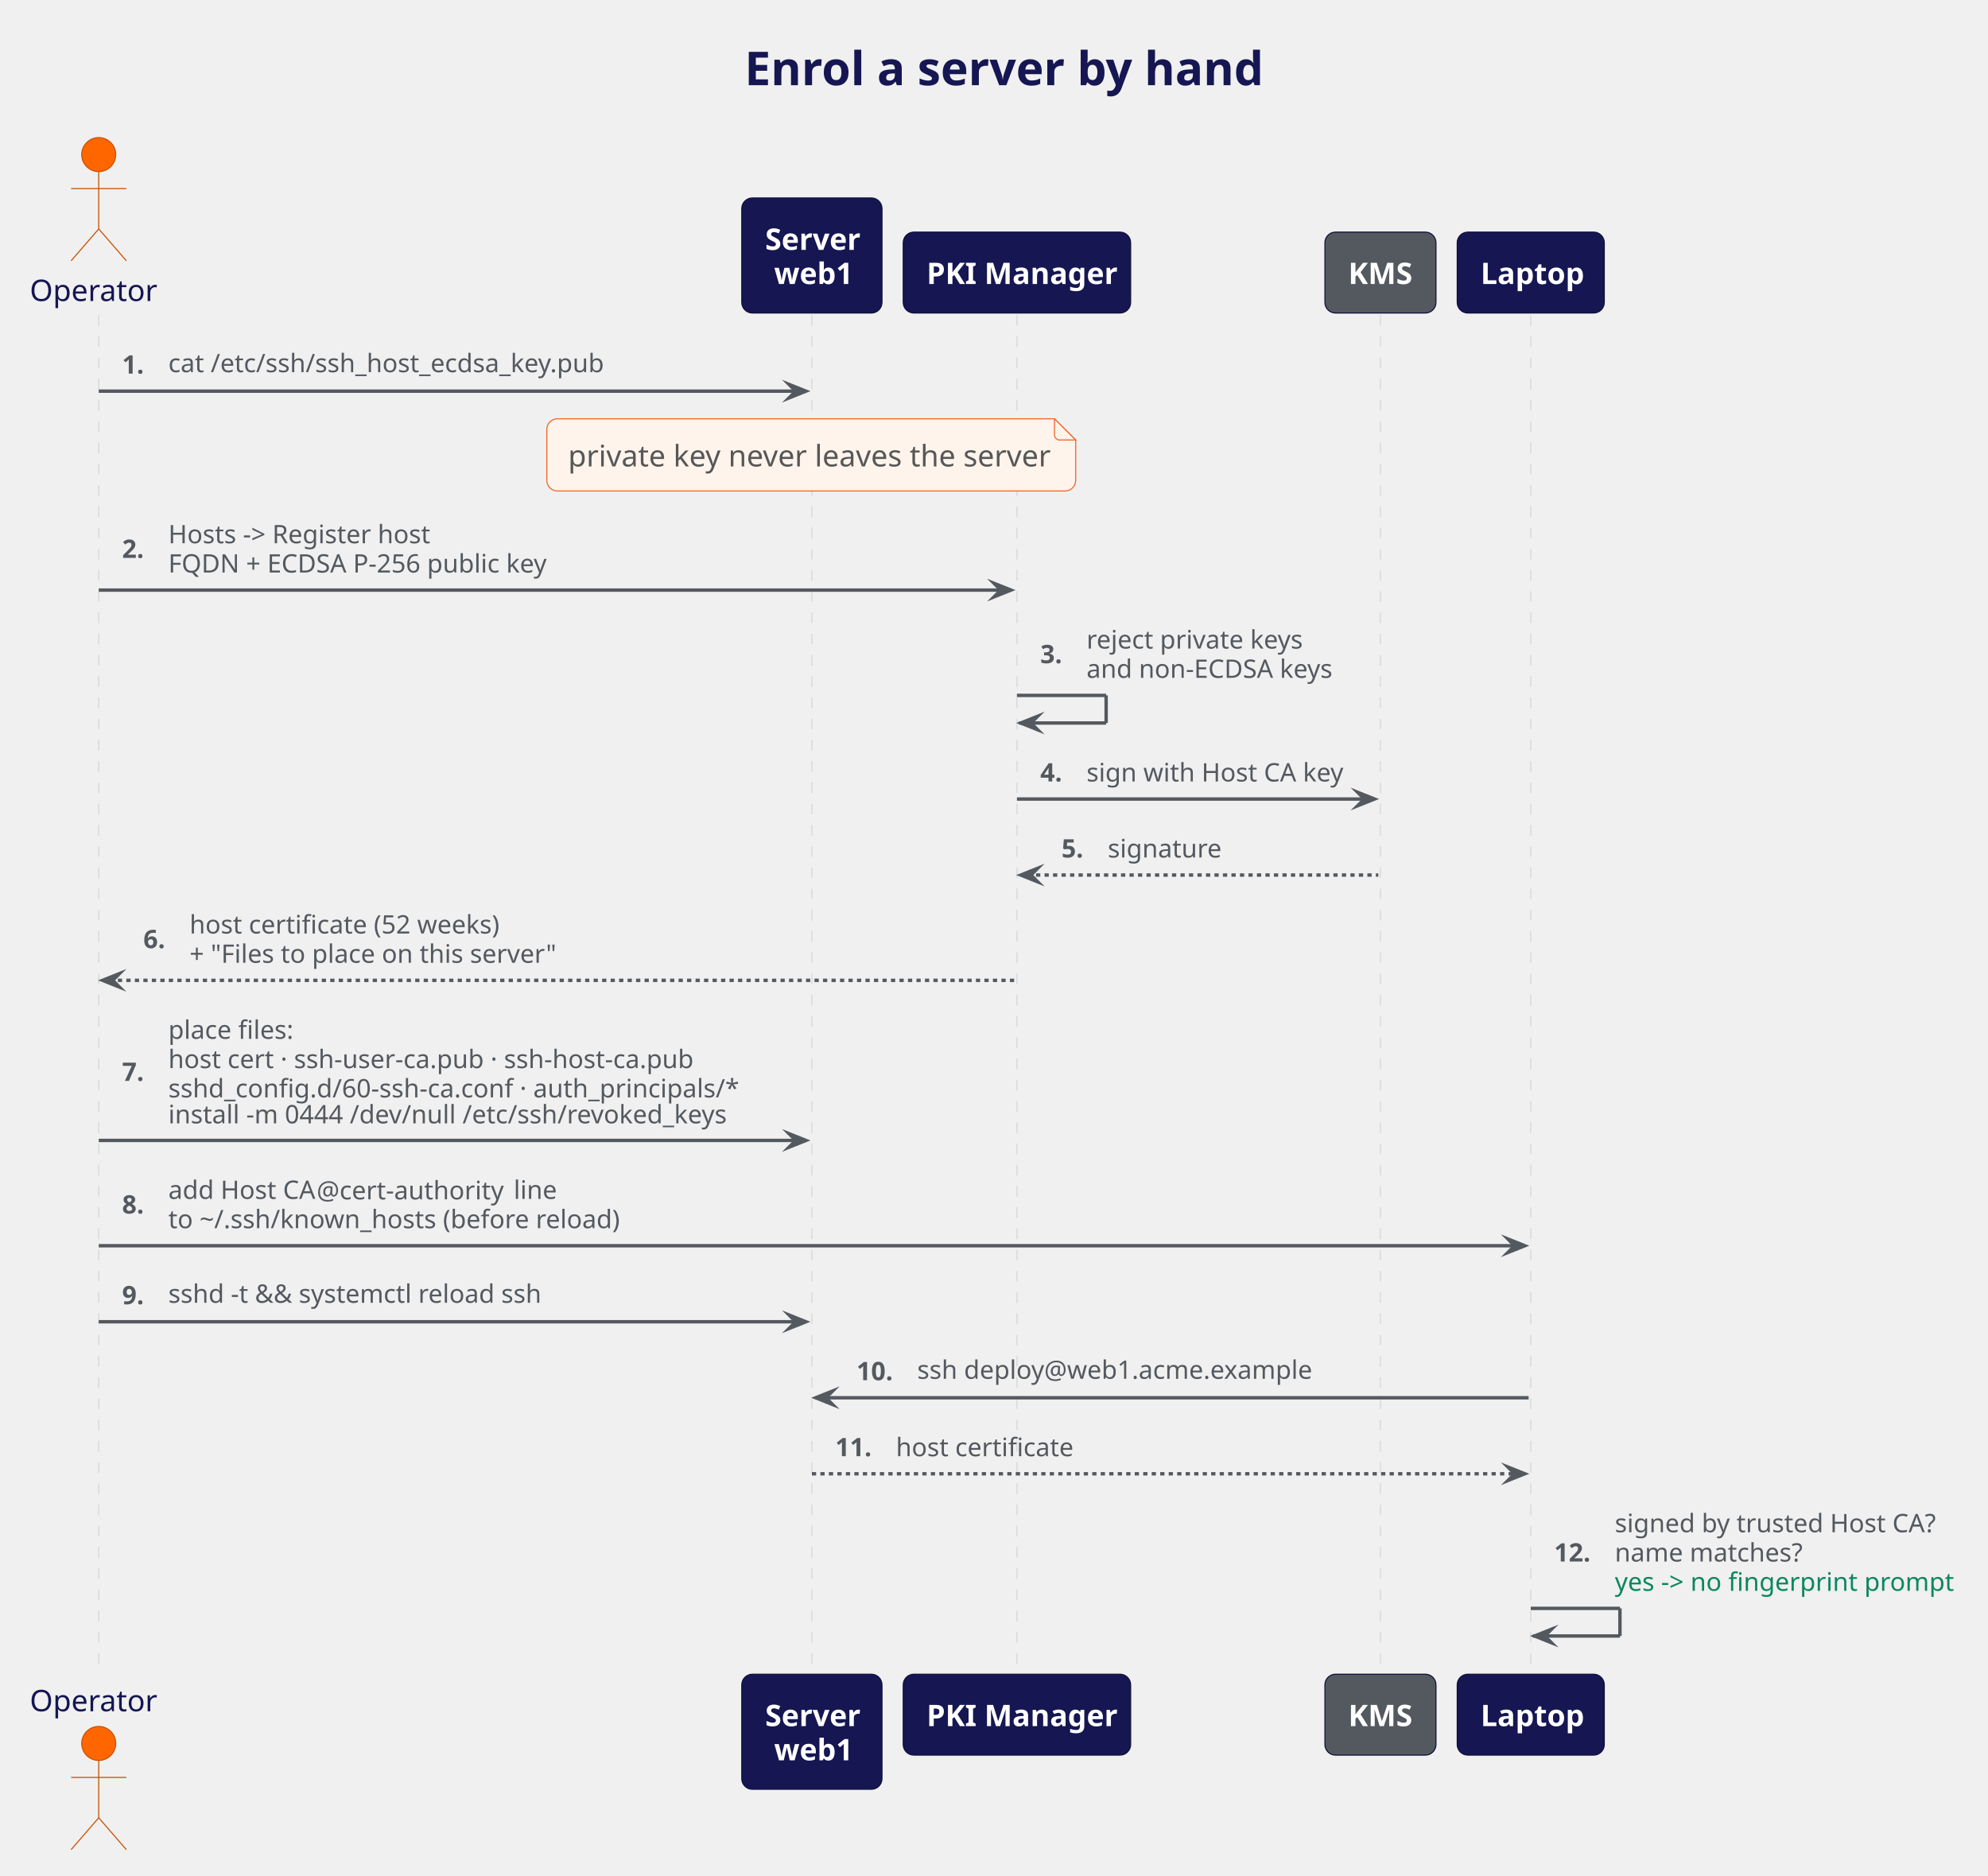
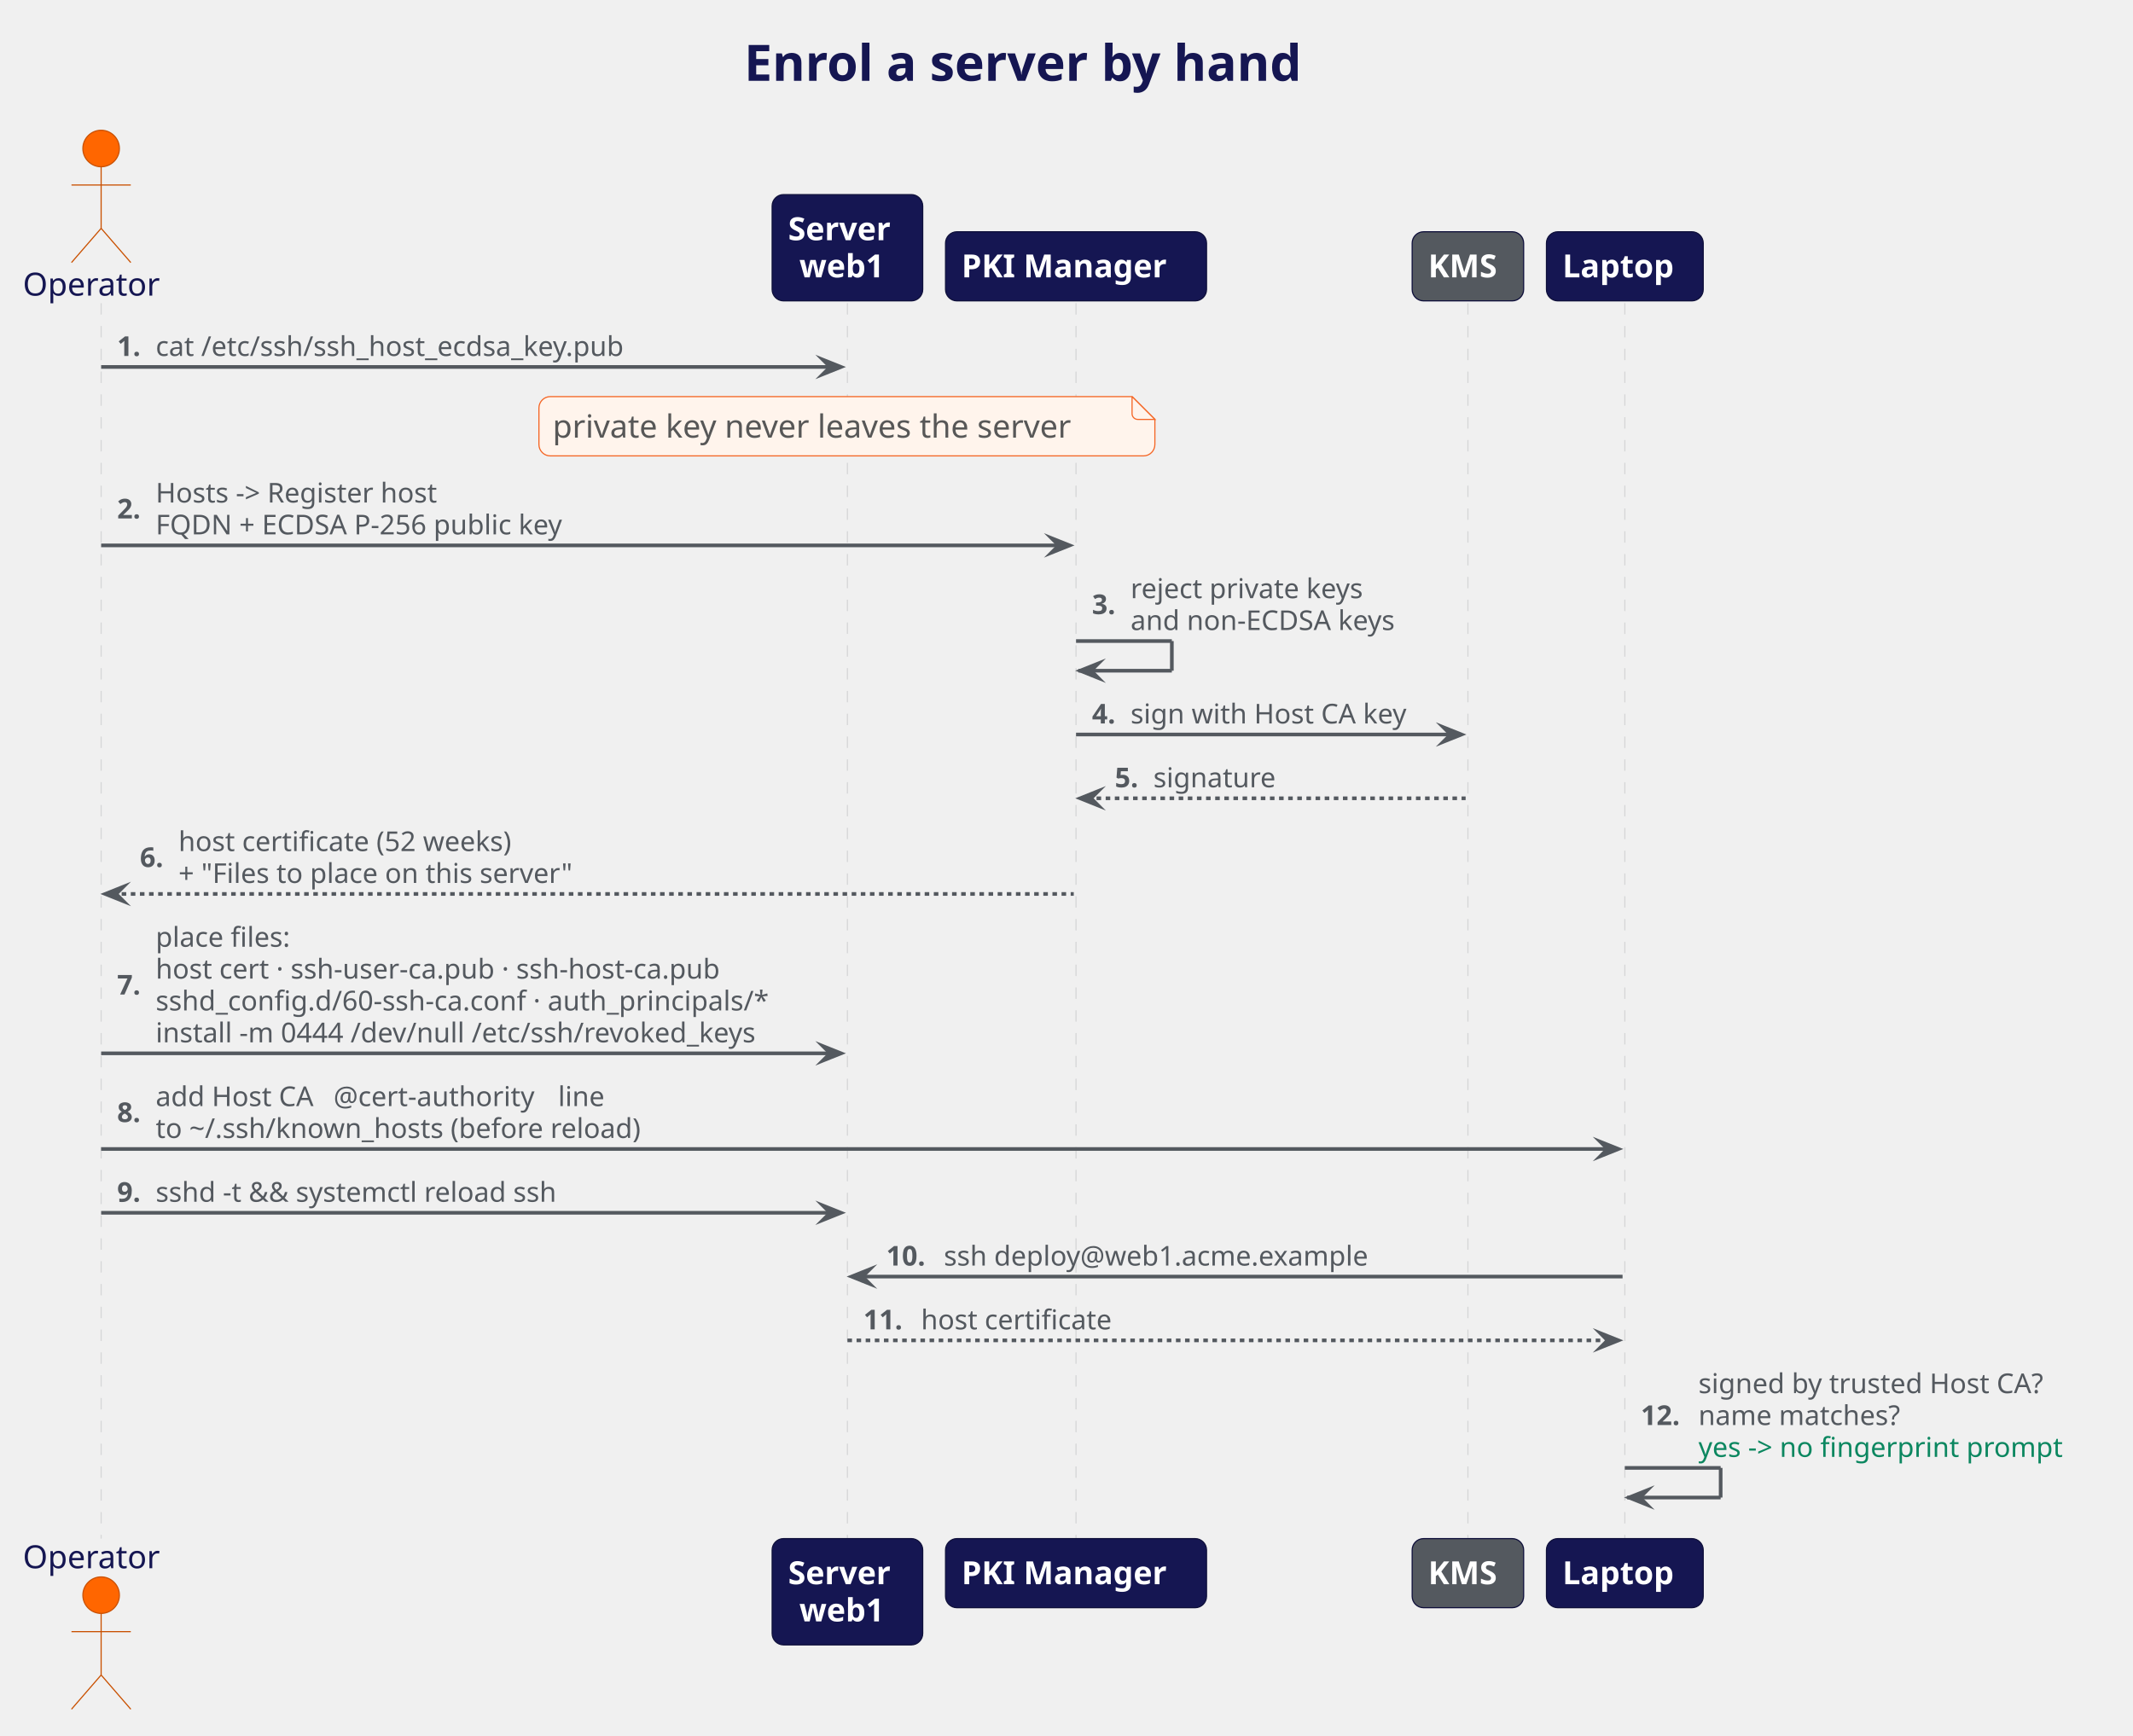
- <svg xmlns="http://www.w3.org/2000/svg" version="1.1" data-diagram-type="SEQUENCE" style="width:936px;height:883px;background:#FFFFFF;" width="936px" height="883px" viewBox="0 0 936 883" zoomAndPan="magnify" preserveAspectRatio="none" contentStyleType="text/css">
+ <svg xmlns="http://www.w3.org/2000/svg" version="1.1" data-diagram-type="SEQUENCE" style="width:935px;height:761px;background:#FFFFFF;" width="935px" height="761px" viewBox="0 0 935 761" zoomAndPan="magnify" preserveAspectRatio="none" contentStyleType="text/css">
  <defs />
  <g font-family="sans-serif" lengthAdjust="spacing">
-     <g class="title" data-source-line="2">
-       <text x="350.563" y="40.12" fill="#151652" font-size="22" textLength="232.893" font-weight="700" font-family="Ubuntu">Enrol a server by hand</text>
+     <g class="title" data-source-line="177">
+       <text x="326.184" y="35.421" fill="#151652" font-size="22" textLength="280.661" font-weight="700" font-family="Ubuntu">Enrol a server by hand</text>
    </g>
-     <g class="participant-lifeline" data-qualified-name="op" data-entity-uid="part1" id="part1-lifeline" data-source-line="4">
-       <g>
-         <rect x="42.984" y="148.364" width="8" height="639.848" fill="#000" fill-opacity="0" />
-         <line x1="46.484" y1="148.364" x2="46.484" y2="788.212" style="stroke:#D5D6D7;stroke-width:0.5;stroke-dasharray:5,5;" />
-       </g>
+     <g>
+       <rect x="40.833" y="132.906" width="8" height="541.641" fill="#000" fill-opacity="0" />
+       <line x1="44.333" y1="132.906" x2="44.333" y2="674.547" style="stroke:#D5D6D7;stroke-width:0.5;stroke-dasharray:5,5;" />
    </g>
-     <g class="participant-lifeline" data-qualified-name="srv" data-entity-uid="part2" id="part2-lifeline" data-source-line="5">
-       <g>
-         <rect x="378.754" y="148.364" width="8" height="639.848" fill="#000" fill-opacity="0" />
-         <line x1="382.254" y1="148.364" x2="382.254" y2="788.212" style="stroke:#D5D6D7;stroke-width:0.5;stroke-dasharray:5,5;" />
-       </g>
+     <g>
+       <rect x="367.971" y="132.906" width="8" height="541.641" fill="#000" fill-opacity="0" />
+       <line x1="371.471" y1="132.906" x2="371.471" y2="674.547" style="stroke:#D5D6D7;stroke-width:0.5;stroke-dasharray:5,5;" />
    </g>
-     <g class="participant-lifeline" data-qualified-name="pki" data-entity-uid="part3" id="part3-lifeline" data-source-line="6">
-       <g>
-         <rect x="475.294" y="148.364" width="8" height="639.848" fill="#000" fill-opacity="0" />
-         <line x1="478.794" y1="148.364" x2="478.794" y2="788.212" style="stroke:#D5D6D7;stroke-width:0.5;stroke-dasharray:5,5;" />
-       </g>
+     <g>
+       <rect x="468.178" y="132.906" width="8" height="541.641" fill="#000" fill-opacity="0" />
+       <line x1="471.678" y1="132.906" x2="471.678" y2="674.547" style="stroke:#D5D6D7;stroke-width:0.5;stroke-dasharray:5,5;" />
    </g>
-     <g class="participant-lifeline" data-qualified-name="kms" data-entity-uid="part4" id="part4-lifeline" data-source-line="7">
-       <g>
-         <rect x="646.447" y="148.364" width="8" height="639.848" fill="#000" fill-opacity="0" />
-         <line x1="649.947" y1="148.364" x2="649.947" y2="788.212" style="stroke:#D5D6D7;stroke-width:0.5;stroke-dasharray:5,5;" />
-       </g>
+     <g>
+       <rect x="639.956" y="132.906" width="8" height="541.641" fill="#000" fill-opacity="0" />
+       <line x1="643.456" y1="132.906" x2="643.456" y2="674.547" style="stroke:#D5D6D7;stroke-width:0.5;stroke-dasharray:5,5;" />
    </g>
-     <g class="participant-lifeline" data-qualified-name="lap" data-entity-uid="part5" id="part5-lifeline" data-source-line="8">
-       <g>
-         <rect x="717.213" y="148.364" width="8" height="639.848" fill="#000" fill-opacity="0" />
-         <line x1="720.713" y1="148.364" x2="720.713" y2="788.212" style="stroke:#D5D6D7;stroke-width:0.5;stroke-dasharray:5,5;" />
-       </g>
+     <g>
+       <rect x="708.748" y="132.906" width="8" height="541.641" fill="#000" fill-opacity="0" />
+       <line x1="712.248" y1="132.906" x2="712.248" y2="674.547" style="stroke:#D5D6D7;stroke-width:0.5;stroke-dasharray:5,5;" />
    </g>
-     <g class="participant participant-head" data-qualified-name="op" data-entity-uid="part1" id="part1-head" data-source-line="4">
-       <text x="14" y="141.718" fill="#151652" font-size="14" textLength="58.968" font-family="Ubuntu">Operator</text>
-       <ellipse cx="46.484" cy="72.778" rx="8" ry="8" fill="#F60" style="stroke:#C95000;stroke-width:0.5;" />
-       <path d="M46.484,80.778 L46.484,107.778 M33.484,88.778 L59.484,88.778 M46.484,107.778 L33.484,122.778 M46.484,107.778 L59.484,122.778" style="stroke:#C95000;stroke-width:0.5;" fill="none" />
-     </g>
-     <g class="participant participant-head" data-qualified-name="srv" data-entity-uid="part2" id="part2-head" data-source-line="5">
-       <rect x="349.246" y="93.192" width="66.016" height="54.172" fill="#151652" style="stroke:#0E0F3A;stroke-width:0.5;" rx="5" ry="5" />
-       <text x="360.246" y="117.632" fill="#FFF" font-size="14" textLength="44.016" font-weight="700" font-family="Ubuntu">Server</text>
-       <text x="364.474" y="133.718" fill="#FFF" font-size="14" textLength="35.56" font-weight="700" font-family="Ubuntu">web1</text>
-     </g>
-     <g class="participant participant-head" data-qualified-name="pki" data-entity-uid="part3" id="part3-head" data-source-line="6">
-       <rect x="425.262" y="109.278" width="107.064" height="38.086" fill="#151652" style="stroke:#0E0F3A;stroke-width:0.5;" rx="5" ry="5" />
-       <text x="436.262" y="133.718" fill="#FFF" font-size="14" textLength="85.064" font-weight="700" font-family="Ubuntu">PKI Manager</text>
-     </g>
-     <g class="participant participant-head" data-qualified-name="kms" data-entity-uid="part4" id="part4-head" data-source-line="7">
-       <rect x="623.806" y="109.278" width="52.282" height="38.086" fill="#54595F" style="stroke:#0E0F3A;stroke-width:0.5;" rx="5" ry="5" />
-       <text x="634.806" y="133.718" fill="#FFF" font-size="14" textLength="30.282" font-weight="700" font-family="Ubuntu">KMS</text>
-     </g>
-     <g class="participant participant-head" data-qualified-name="lap" data-entity-uid="part5" id="part5-head" data-source-line="8">
-       <rect x="686.088" y="109.278" width="69.25" height="38.086" fill="#151652" style="stroke:#0E0F3A;stroke-width:0.5;" rx="5" ry="5" />
-       <text x="697.088" y="133.718" fill="#FFF" font-size="14" textLength="47.25" font-weight="700" font-family="Ubuntu">Laptop</text>
-     </g>
-     <g class="participant participant-tail" data-qualified-name="op" data-entity-uid="part1" id="part1-tail" data-source-line="4">
-       <text x="14" y="805.652" fill="#151652" font-size="14" textLength="58.968" font-family="Ubuntu">Operator</text>
-       <ellipse cx="46.484" cy="820.798" rx="8" ry="8" fill="#F60" style="stroke:#C95000;stroke-width:0.5;" />
-       <path d="M46.484,828.798 L46.484,855.798 M33.484,836.798 L59.484,836.798 M46.484,855.798 L33.484,870.798 M46.484,855.798 L59.484,870.798" style="stroke:#C95000;stroke-width:0.5;" fill="none" />
-     </g>
-     <g class="participant participant-tail" data-qualified-name="srv" data-entity-uid="part2" id="part2-tail" data-source-line="5">
-       <rect x="349.246" y="788.212" width="66.016" height="54.172" fill="#151652" style="stroke:#0E0F3A;stroke-width:0.5;" rx="5" ry="5" />
-       <text x="360.246" y="812.652" fill="#FFF" font-size="14" textLength="44.016" font-weight="700" font-family="Ubuntu">Server</text>
-       <text x="364.474" y="828.738" fill="#FFF" font-size="14" textLength="35.56" font-weight="700" font-family="Ubuntu">web1</text>
-     </g>
-     <g class="participant participant-tail" data-qualified-name="pki" data-entity-uid="part3" id="part3-tail" data-source-line="6">
-       <rect x="425.262" y="788.212" width="107.064" height="38.086" fill="#151652" style="stroke:#0E0F3A;stroke-width:0.5;" rx="5" ry="5" />
-       <text x="436.262" y="812.652" fill="#FFF" font-size="14" textLength="85.064" font-weight="700" font-family="Ubuntu">PKI Manager</text>
-     </g>
-     <g class="participant participant-tail" data-qualified-name="kms" data-entity-uid="part4" id="part4-tail" data-source-line="7">
-       <rect x="623.806" y="788.212" width="52.282" height="38.086" fill="#54595F" style="stroke:#0E0F3A;stroke-width:0.5;" rx="5" ry="5" />
-       <text x="634.806" y="812.652" fill="#FFF" font-size="14" textLength="30.282" font-weight="700" font-family="Ubuntu">KMS</text>
-     </g>
-     <g class="participant participant-tail" data-qualified-name="lap" data-entity-uid="part5" id="part5-tail" data-source-line="8">
-       <rect x="686.088" y="788.212" width="69.25" height="38.086" fill="#151652" style="stroke:#0E0F3A;stroke-width:0.5;" rx="5" ry="5" />
-       <text x="697.088" y="812.652" fill="#FFF" font-size="14" textLength="47.25" font-weight="700" font-family="Ubuntu">Laptop</text>
-     </g>
-     <g class="message" data-entity-1="part1" data-entity-2="part2" id="msg1" data-source-line="10">
-       <polygon points="370.254,180.152,380.254,184.152,370.254,188.152,374.254,184.152" fill="#54595F" style="stroke:#54595F;stroke-width:1;stroke-linejoin:miter;stroke-miterlimit:10;" />
-       <line x1="46.484" y1="184.152" x2="376.254" y2="184.152" style="stroke:#54595F;stroke-width:1.6;" />
-       <text x="57.484" y="175.884" fill="#54595F" font-size="12" textLength="9.768" font-weight="700" font-family="Ubuntu">1.</text>
-       <text x="79.252" y="175.218" fill="#54595F" font-size="12" textLength="210.002" font-family="'Ubuntu Mono'">cat /etc/ssh/ssh_host_ecdsa_key.pub</text>
-     </g>
-     <path d="M257.456,202.152 L257.456,226.152 A5,5 0 0 0 262.456,231.152 L501.456,231.152 A5,5 0 0 0 506.456,226.152 L506.456,207.152 L496.456,197.152 L262.456,197.152 A5,5 0 0 0 257.456,202.152" style="stroke:#F46524;stroke-width:0.5;" fill="#FFF4EC" />
-     <path d="M496.456,197.152 L496.456,204.652 A2.5,2.5 0 0 0 498.956,207.152 L506.456,207.152 L496.456,197.152" style="stroke:#F46524;stroke-width:0.5;" fill="#FFF4EC" />
-     <text x="267.456" y="219.592" fill="#575757" font-size="14" textLength="220.597" font-family="Ubuntu">private key never leaves the server</text>
-     <g class="message" data-entity-1="part1" data-entity-2="part3" id="msg2" data-source-line="12">
-       <polygon points="466.794,273.814,476.794,277.814,466.794,281.814,470.794,277.814" fill="#54595F" style="stroke:#54595F;stroke-width:1;stroke-linejoin:miter;stroke-miterlimit:10;" />
-       <line x1="46.484" y1="277.814" x2="472.794" y2="277.814" style="stroke:#54595F;stroke-width:1.6;" />
-       <text x="57.484" y="262.652" fill="#54595F" font-size="12" textLength="9.768" font-weight="700" font-family="Ubuntu">2.</text>
-       <text x="79.252" y="255.758" fill="#54595F" font-size="12" textLength="119.593" font-family="Ubuntu">Hosts -&gt; Register host</text>
-       <text x="79.252" y="269.546" fill="#54595F" font-size="12" textLength="173.929" font-family="Ubuntu">FQDN + ECDSA P-256 public key</text>
-     </g>
-     <g class="message" data-entity-1="part3" data-entity-2="part3" id="msg3" data-source-line="13">
-       <line x1="478.794" y1="327.39" x2="520.794" y2="327.39" style="stroke:#54595F;stroke-width:1.6;" />
-       <line x1="520.794" y1="327.39" x2="520.794" y2="340.39" style="stroke:#54595F;stroke-width:1.6;" />
-       <line x1="479.794" y1="340.39" x2="520.794" y2="340.39" style="stroke:#54595F;stroke-width:1.6;" />
-       <polygon points="489.794,336.39,479.794,340.39,489.794,344.39,485.794,340.39" fill="#54595F" style="stroke:#54595F;stroke-width:1;stroke-linejoin:miter;stroke-miterlimit:10;" />
-       <text x="489.794" y="312.228" fill="#54595F" font-size="12" textLength="9.768" font-weight="700" font-family="Ubuntu">3.</text>
-       <text x="511.562" y="305.334" fill="#54595F" font-size="12" textLength="99.877" font-family="Ubuntu">reject private keys</text>
-       <text x="511.562" y="319.122" fill="#54595F" font-size="12" textLength="111.685" font-family="Ubuntu">and non-ECDSA keys</text>
-     </g>
-     <g class="message" data-entity-1="part3" data-entity-2="part4" id="msg4" data-source-line="14">
-       <polygon points="637.947,372.179,647.947,376.179,637.947,380.179,641.947,376.179" fill="#54595F" style="stroke:#54595F;stroke-width:1;stroke-linejoin:miter;stroke-miterlimit:10;" />
-       <line x1="478.794" y1="376.179" x2="643.947" y2="376.179" style="stroke:#54595F;stroke-width:1.6;" />
-       <text x="489.794" y="367.911" fill="#54595F" font-size="12" textLength="9.768" font-weight="700" font-family="Ubuntu">4.</text>
-       <text x="511.562" y="367.911" fill="#54595F" font-size="12" textLength="117.385" font-family="Ubuntu">sign with Host CA key</text>
-     </g>
-     <g class="message" data-entity-1="part4" data-entity-2="part3" id="msg5" data-source-line="15">
-       <polygon points="489.794,407.967,479.794,411.967,489.794,415.967,485.794,411.967" fill="#54595F" style="stroke:#54595F;stroke-width:1;stroke-linejoin:miter;stroke-miterlimit:10;" />
-       <line x1="483.794" y1="411.967" x2="648.947" y2="411.967" style="stroke:#54595F;stroke-width:1.6;stroke-dasharray:2,2;" />
-       <text x="499.794" y="403.699" fill="#54595F" font-size="12" textLength="9.768" font-weight="700" font-family="Ubuntu">5.</text>
-       <text x="521.562" y="403.699" fill="#54595F" font-size="12" textLength="51.528" font-family="Ubuntu">signature</text>
-     </g>
-     <g class="message" data-entity-1="part3" data-entity-2="part1" id="msg6" data-source-line="16">
-       <polygon points="57.484,457.543,47.484,461.543,57.484,465.543,53.484,461.543" fill="#54595F" style="stroke:#54595F;stroke-width:1;stroke-linejoin:miter;stroke-miterlimit:10;" />
-       <line x1="51.484" y1="461.543" x2="477.794" y2="461.543" style="stroke:#54595F;stroke-width:1.6;stroke-dasharray:2,2;" />
-       <text x="67.484" y="446.381" fill="#54595F" font-size="12" textLength="9.768" font-weight="700" font-family="Ubuntu">6.</text>
-       <text x="89.252" y="439.487" fill="#54595F" font-size="12" textLength="143.917" font-family="Ubuntu">host certificate (52 weeks)</text>
-       <text x="89.252" y="453.275" fill="#54595F" font-size="12" textLength="167.137" font-family="Ubuntu">+ "Files to place on this server"</text>
-     </g>
-     <g class="message" data-entity-1="part1" data-entity-2="part2" id="msg7" data-source-line="17">
-       <polygon points="370.254,532.907,380.254,536.907,370.254,540.907,374.254,536.907" fill="#54595F" style="stroke:#54595F;stroke-width:1;stroke-linejoin:miter;stroke-miterlimit:10;" />
-       <line x1="46.484" y1="536.907" x2="376.254" y2="536.907" style="stroke:#54595F;stroke-width:1.6;" />
-       <text x="57.484" y="508.851" fill="#54595F" font-size="12" textLength="9.768" font-weight="700" font-family="Ubuntu">7.</text>
-       <text x="79.252" y="489.063" fill="#54595F" font-size="12" textLength="57.624" font-family="Ubuntu">place files:</text>
-       <text x="79.252" y="502.851" fill="#54595F" font-size="12" textLength="234.41" font-family="Ubuntu">host cert · ssh-user-ca.pub · ssh-host-ca.pub</text>
-       <text x="79.252" y="516.639" fill="#54595F" font-size="12" textLength="258.35" font-family="Ubuntu">sshd_config.d/60-ssh-ca.conf · auth_principals/*</text>
-       <text x="79.252" y="528.867" fill="#54595F" font-size="12" textLength="282.002" font-family="'Ubuntu Mono'">install -m 0444 /dev/null /etc/ssh/revoked_keys</text>
-     </g>
-     <g class="message" data-entity-1="part1" data-entity-2="part5" id="msg8" data-source-line="18">
-       <polygon points="708.713,582.483,718.713,586.483,708.713,590.483,712.713,586.483" fill="#54595F" style="stroke:#54595F;stroke-width:1;stroke-linejoin:miter;stroke-miterlimit:10;" />
-       <line x1="46.484" y1="586.483" x2="714.713" y2="586.483" style="stroke:#54595F;stroke-width:1.6;" />
-       <text x="57.484" y="571.321" fill="#54595F" font-size="12" textLength="9.768" font-weight="700" font-family="Ubuntu">8.</text>
-       <text x="79.252" y="564.427" fill="#54595F" font-size="12" textLength="67.056" font-family="Ubuntu">add Host CA</text>
-       <text x="149.08" y="564.655" fill="#54595F" font-size="12" textLength="90.001" font-family="'Ubuntu Mono'">@cert-authority</text>
-       <text x="241.853" y="564.427" fill="#54595F" font-size="12" textLength="19.908" font-family="Ubuntu">line</text>
-       <text x="79.252" y="578.215" fill="#54595F" font-size="12" textLength="208.153" font-family="Ubuntu">to ~/.ssh/known_hosts (before reload)</text>
-     </g>
-     <g class="message" data-entity-1="part1" data-entity-2="part2" id="msg9" data-source-line="19">
-       <polygon points="370.254,618.271,380.254,622.271,370.254,626.271,374.254,622.271" fill="#54595F" style="stroke:#54595F;stroke-width:1;stroke-linejoin:miter;stroke-miterlimit:10;" />
-       <line x1="46.484" y1="622.271" x2="376.254" y2="622.271" style="stroke:#54595F;stroke-width:1.6;" />
-       <text x="57.484" y="614.003" fill="#54595F" font-size="12" textLength="9.768" font-weight="700" font-family="Ubuntu">9.</text>
-       <text x="79.252" y="613.337" fill="#54595F" font-size="12" textLength="186.001" font-family="'Ubuntu Mono'">sshd -t &amp;&amp; systemctl reload ssh</text>
-     </g>
-     <g class="message" data-entity-1="part5" data-entity-2="part2" id="msg10" data-source-line="20">
-       <polygon points="393.254,654.06,383.254,658.06,393.254,662.06,389.254,658.06" fill="#54595F" style="stroke:#54595F;stroke-width:1;stroke-linejoin:miter;stroke-miterlimit:10;" />
-       <line x1="387.254" y1="658.06" x2="719.713" y2="658.06" style="stroke:#54595F;stroke-width:1.6;" />
-       <text x="403.254" y="649.792" fill="#54595F" font-size="12" textLength="16.584" font-weight="700" font-family="Ubuntu">10.</text>
-       <text x="431.838" y="649.126" fill="#54595F" font-size="12" textLength="168.001" font-family="'Ubuntu Mono'">ssh deploy@web1.acme.example</text>
-     </g>
-     <g class="message" data-entity-1="part2" data-entity-2="part5" id="msg11" data-source-line="21">
-       <polygon points="708.713,689.848,718.713,693.848,708.713,697.848,712.713,693.848" fill="#54595F" style="stroke:#54595F;stroke-width:1;stroke-linejoin:miter;stroke-miterlimit:10;" />
-       <line x1="382.254" y1="693.848" x2="714.713" y2="693.848" style="stroke:#54595F;stroke-width:1.6;stroke-dasharray:2,2;" />
-       <text x="393.254" y="685.58" fill="#54595F" font-size="12" textLength="16.584" font-weight="700" font-family="Ubuntu">11.</text>
-       <text x="421.838" y="685.58" fill="#54595F" font-size="12" textLength="82.705" font-family="Ubuntu">host certificate</text>
-     </g>
-     <g class="message" data-entity-1="part5" data-entity-2="part5" id="msg12" data-source-line="22">
-       <line x1="720.713" y1="757.212" x2="762.713" y2="757.212" style="stroke:#54595F;stroke-width:1.6;" />
-       <line x1="762.713" y1="757.212" x2="762.713" y2="770.212" style="stroke:#54595F;stroke-width:1.6;" />
-       <line x1="721.713" y1="770.212" x2="762.713" y2="770.212" style="stroke:#54595F;stroke-width:1.6;" />
-       <polygon points="731.713,766.212,721.713,770.212,731.713,774.212,727.713,770.212" fill="#54595F" style="stroke:#54595F;stroke-width:1;stroke-linejoin:miter;stroke-miterlimit:10;" />
-       <text x="731.713" y="735.156" fill="#54595F" font-size="12" textLength="16.584" font-weight="700" font-family="Ubuntu">12.</text>
-       <text x="760.297" y="721.368" fill="#54595F" font-size="12" textLength="146.365" font-family="Ubuntu">signed by trusted Host CA?</text>
-       <text x="760.297" y="735.156" fill="#54595F" font-size="12" textLength="83.725" font-family="Ubuntu">name matches?</text>
-       <text x="760.297" y="748.944" fill="#0C8760" font-size="12" textLength="153.721" font-family="Ubuntu">yes -&gt; no fingerprint prompt</text>
-     </g>
+     <text x="10" y="129.604" fill="#151652" font-size="14" textLength="62.665" font-family="Ubuntu">Operator</text>
+     <ellipse cx="44.333" cy="65.109" rx="8" ry="8" fill="#F60" style="stroke:#C95000;stroke-width:0.5;" />
+     <path d="M44.333,73.109 L44.333,100.109 M31.333,81.109 L57.333,81.109 M44.333,100.109 L31.333,115.109 M44.333,100.109 L57.333,115.109" style="stroke:#C95000;stroke-width:0.5;" fill="none" />
+     <rect x="338.467" y="85.313" width="66.008" height="46.594" fill="#151652" style="stroke:#0E0F3A;stroke-width:0.5;" rx="5" ry="5" />
+     <text x="345.467" y="105.308" fill="#FFF" font-size="14" textLength="52.008" font-weight="700" font-family="Ubuntu">Server</text>
+     <text x="350.375" y="121.604" fill="#FFF" font-size="14" textLength="42.191" font-weight="700" font-family="Ubuntu">web1</text>
+     <rect x="414.475" y="101.609" width="114.406" height="30.297" fill="#151652" style="stroke:#0E0F3A;stroke-width:0.5;" rx="5" ry="5" />
+     <text x="421.475" y="121.604" fill="#FFF" font-size="14" textLength="100.406" font-weight="700" font-family="Ubuntu">PKI Manager</text>
+     <rect x="619.024" y="101.609" width="48.863" height="30.297" fill="#54595F" style="stroke:#0E0F3A;stroke-width:0.5;" rx="5" ry="5" />
+     <text x="626.024" y="121.604" fill="#FFF" font-size="14" textLength="34.863" font-weight="700" font-family="Ubuntu">KMS</text>
+     <rect x="677.887" y="101.609" width="68.722" height="30.297" fill="#151652" style="stroke:#0E0F3A;stroke-width:0.5;" rx="5" ry="5" />
+     <text x="684.887" y="121.604" fill="#FFF" font-size="14" textLength="54.722" font-weight="700" font-family="Ubuntu">Laptop</text>
+     <text x="10" y="687.542" fill="#151652" font-size="14" textLength="62.665" font-family="Ubuntu">Operator</text>
+     <ellipse cx="44.333" cy="699.344" rx="8" ry="8" fill="#F60" style="stroke:#C95000;stroke-width:0.5;" />
+     <path d="M44.333,707.344 L44.333,734.344 M31.333,715.344 L57.333,715.344 M44.333,734.344 L31.333,749.344 M44.333,734.344 L57.333,749.344" style="stroke:#C95000;stroke-width:0.5;" fill="none" />
+     <rect x="338.467" y="674.547" width="66.008" height="46.594" fill="#151652" style="stroke:#0E0F3A;stroke-width:0.5;" rx="5" ry="5" />
+     <text x="345.467" y="694.542" fill="#FFF" font-size="14" textLength="52.008" font-weight="700" font-family="Ubuntu">Server</text>
+     <text x="350.375" y="710.839" fill="#FFF" font-size="14" textLength="42.191" font-weight="700" font-family="Ubuntu">web1</text>
+     <rect x="414.475" y="674.547" width="114.406" height="30.297" fill="#151652" style="stroke:#0E0F3A;stroke-width:0.5;" rx="5" ry="5" />
+     <text x="421.475" y="694.542" fill="#FFF" font-size="14" textLength="100.406" font-weight="700" font-family="Ubuntu">PKI Manager</text>
+     <rect x="619.024" y="674.547" width="48.863" height="30.297" fill="#54595F" style="stroke:#0E0F3A;stroke-width:0.5;" rx="5" ry="5" />
+     <text x="626.024" y="694.542" fill="#FFF" font-size="14" textLength="34.863" font-weight="700" font-family="Ubuntu">KMS</text>
+     <rect x="677.887" y="674.547" width="68.722" height="30.297" fill="#151652" style="stroke:#0E0F3A;stroke-width:0.5;" rx="5" ry="5" />
+     <text x="684.887" y="694.542" fill="#FFF" font-size="14" textLength="54.722" font-weight="700" font-family="Ubuntu">Laptop</text>
+     <polygon points="359.471,156.875,369.471,160.875,359.471,164.875,363.471,160.875" fill="#54595F" style="stroke:#54595F;stroke-width:1;stroke-linejoin:miter;stroke-miterlimit:10;" />
+     <line x1="44.333" y1="160.875" x2="365.471" y2="160.875" style="stroke:#54595F;stroke-width:1.6;" />
+     <text x="51.333" y="156.045" fill="#54595F" font-size="12" textLength="12.908" font-weight="700" font-family="Ubuntu">1.</text>
+     <text x="68.241" y="156.045" fill="#54595F" font-size="12" textLength="220.699" font-family="'Ubuntu Mono'">cat /etc/ssh/ssh_host_ecdsa_key.pub</text>
+     <path d="M236.239,178.875 L236.239,194.875 A5,5 0 0 0 241.239,199.875 L501.239,199.875 A5,5 0 0 0 506.239,194.875 L506.239,183.875 L496.239,173.875 L241.239,173.875 A5,5 0 0 0 236.239,178.875" style="stroke:#F46524;stroke-width:0.5;" fill="#FFF4EC" />
+     <path d="M496.239,173.875 L496.239,181.375 A2.5,2.5 0 0 0 498.739,183.875 L506.239,183.875 L496.239,173.875" style="stroke:#F46524;stroke-width:0.5;" fill="#FFF4EC" />
+     <text x="242.239" y="191.87" fill="#575757" font-size="14" textLength="249.464" font-family="Ubuntu">private key never leaves the server</text>
+     <polygon points="459.678,235.109,469.678,239.109,459.678,243.109,463.678,239.109" fill="#54595F" style="stroke:#54595F;stroke-width:1;stroke-linejoin:miter;stroke-miterlimit:10;" />
+     <line x1="44.333" y1="239.109" x2="465.678" y2="239.109" style="stroke:#54595F;stroke-width:1.6;" />
+     <text x="51.333" y="227.295" fill="#54595F" font-size="12" textLength="12.908" font-weight="700" font-family="Ubuntu">2.</text>
+     <text x="68.241" y="220.311" fill="#54595F" font-size="12" textLength="135.252" font-family="Ubuntu">Hosts -&gt; Register host</text>
+     <text x="68.241" y="234.279" fill="#54595F" font-size="12" textLength="196.729" font-family="Ubuntu">FQDN + ECDSA P-256 public key</text>
+     <line x1="471.678" y1="281.047" x2="513.678" y2="281.047" style="stroke:#54595F;stroke-width:1.6;" />
+     <line x1="513.678" y1="281.047" x2="513.678" y2="294.047" style="stroke:#54595F;stroke-width:1.6;" />
+     <line x1="472.678" y1="294.047" x2="513.678" y2="294.047" style="stroke:#54595F;stroke-width:1.6;" />
+     <polygon points="482.678,290.047,472.678,294.047,482.678,298.047,478.678,294.047" fill="#54595F" style="stroke:#54595F;stroke-width:1;stroke-linejoin:miter;stroke-miterlimit:10;" />
+     <text x="478.678" y="269.232" fill="#54595F" font-size="12" textLength="12.908" font-weight="700" font-family="Ubuntu">3.</text>
+     <text x="495.586" y="262.248" fill="#54595F" font-size="12" textLength="112.078" font-family="Ubuntu">reject private keys</text>
+     <text x="495.586" y="276.217" fill="#54595F" font-size="12" textLength="125.801" font-family="Ubuntu">and non-ECDSA keys</text>
+     <polygon points="631.456,318.016,641.456,322.016,631.456,326.016,635.456,322.016" fill="#54595F" style="stroke:#54595F;stroke-width:1;stroke-linejoin:miter;stroke-miterlimit:10;" />
+     <line x1="471.678" y1="322.016" x2="637.456" y2="322.016" style="stroke:#54595F;stroke-width:1.6;" />
+     <text x="478.678" y="317.186" fill="#54595F" font-size="12" textLength="12.908" font-weight="700" font-family="Ubuntu">4.</text>
+     <text x="495.586" y="317.186" fill="#54595F" font-size="12" textLength="130.869" font-family="Ubuntu">sign with Host CA key</text>
+     <polygon points="482.678,345.984,472.678,349.984,482.678,353.984,478.678,349.984" fill="#54595F" style="stroke:#54595F;stroke-width:1;stroke-linejoin:miter;stroke-miterlimit:10;" />
+     <line x1="476.678" y1="349.984" x2="642.456" y2="349.984" style="stroke:#54595F;stroke-width:1.6;stroke-dasharray:2,2;" />
+     <text x="488.678" y="345.154" fill="#54595F" font-size="12" textLength="12.908" font-weight="700" font-family="Ubuntu">5.</text>
+     <text x="505.586" y="345.154" fill="#54595F" font-size="12" textLength="56.789" font-family="Ubuntu">signature</text>
+     <polygon points="55.333,387.922,45.333,391.922,55.333,395.922,51.333,391.922" fill="#54595F" style="stroke:#54595F;stroke-width:1;stroke-linejoin:miter;stroke-miterlimit:10;" />
+     <line x1="49.333" y1="391.922" x2="470.678" y2="391.922" style="stroke:#54595F;stroke-width:1.6;stroke-dasharray:2,2;" />
+     <text x="61.333" y="380.107" fill="#54595F" font-size="12" textLength="12.908" font-weight="700" font-family="Ubuntu">6.</text>
+     <text x="78.241" y="373.123" fill="#54595F" font-size="12" textLength="160.313" font-family="Ubuntu">host certificate (52 weeks)</text>
+     <text x="78.241" y="387.092" fill="#54595F" font-size="12" textLength="190.348" font-family="Ubuntu">+ "Files to place on this server"</text>
+     <polygon points="359.471,457.797,369.471,461.797,359.471,465.797,363.471,461.797" fill="#54595F" style="stroke:#54595F;stroke-width:1;stroke-linejoin:miter;stroke-miterlimit:10;" />
+     <line x1="44.333" y1="461.797" x2="365.471" y2="461.797" style="stroke:#54595F;stroke-width:1.6;" />
+     <text x="51.333" y="436.014" fill="#54595F" font-size="12" textLength="12.908" font-weight="700" font-family="Ubuntu">7.</text>
+     <text x="68.241" y="415.061" fill="#54595F" font-size="12" textLength="64.67" font-family="Ubuntu">place files:</text>
+     <text x="68.241" y="429.029" fill="#54595F" font-size="12" textLength="267.053" font-family="Ubuntu">host cert · ssh-user-ca.pub · ssh-host-ca.pub</text>
+     <text x="68.241" y="442.998" fill="#54595F" font-size="12" textLength="286.23" font-family="Ubuntu">sshd_config.d/60-ssh-ca.conf · auth_principals/*</text>
+     <text x="68.241" y="456.967" fill="#54595F" font-size="12" textLength="283.119" font-family="'Ubuntu Mono'">install -m 0444 /dev/null /etc/ssh/revoked_keys</text>
+     <polygon points="700.248,499.734,710.248,503.734,700.248,507.734,704.248,503.734" fill="#54595F" style="stroke:#54595F;stroke-width:1;stroke-linejoin:miter;stroke-miterlimit:10;" />
+     <line x1="44.333" y1="503.734" x2="706.248" y2="503.734" style="stroke:#54595F;stroke-width:1.6;" />
+     <text x="51.333" y="491.92" fill="#54595F" font-size="12" textLength="12.908" font-weight="700" font-family="Ubuntu">8.</text>
+     <text x="68.241" y="484.936" fill="#54595F" font-size="12" textLength="74.127" font-family="Ubuntu">add Host CA</text>
+     <text x="146.182" y="484.936" fill="#54595F" font-size="12" textLength="94.635" font-family="'Ubuntu Mono'">@cert-authority</text>
+     <text x="244.631" y="484.936" fill="#54595F" font-size="12" textLength="21.656" font-family="Ubuntu">line</text>
+     <text x="68.241" y="498.904" fill="#54595F" font-size="12" textLength="229.236" font-family="Ubuntu">to ~/.ssh/known_hosts (before reload)</text>
+     <polygon points="359.471,527.703,369.471,531.703,359.471,535.703,363.471,531.703" fill="#54595F" style="stroke:#54595F;stroke-width:1;stroke-linejoin:miter;stroke-miterlimit:10;" />
+     <line x1="44.333" y1="531.703" x2="365.471" y2="531.703" style="stroke:#54595F;stroke-width:1.6;" />
+     <text x="51.333" y="526.873" fill="#54595F" font-size="12" textLength="12.908" font-weight="700" font-family="Ubuntu">9.</text>
+     <text x="68.241" y="526.873" fill="#54595F" font-size="12" textLength="190.641" font-family="'Ubuntu Mono'">sshd -t &amp;&amp; systemctl reload ssh</text>
+     <polygon points="382.471,555.672,372.471,559.672,382.471,563.672,378.471,559.672" fill="#54595F" style="stroke:#54595F;stroke-width:1;stroke-linejoin:miter;stroke-miterlimit:10;" />
+     <line x1="376.471" y1="559.672" x2="711.248" y2="559.672" style="stroke:#54595F;stroke-width:1.6;" />
+     <text x="388.471" y="554.842" fill="#54595F" font-size="12" textLength="21.258" font-weight="700" font-family="Ubuntu">10.</text>
+     <text x="413.729" y="554.842" fill="#54595F" font-size="12" textLength="201.281" font-family="'Ubuntu Mono'">ssh deploy@web1.acme.example</text>
+     <polygon points="700.248,583.641,710.248,587.641,700.248,591.641,704.248,587.641" fill="#54595F" style="stroke:#54595F;stroke-width:1;stroke-linejoin:miter;stroke-miterlimit:10;" />
+     <line x1="371.471" y1="587.641" x2="706.248" y2="587.641" style="stroke:#54595F;stroke-width:1.6;stroke-dasharray:2,2;" />
+     <text x="378.471" y="582.811" fill="#54595F" font-size="12" textLength="21.258" font-weight="700" font-family="Ubuntu">11.</text>
+     <text x="403.729" y="582.811" fill="#54595F" font-size="12" textLength="90.27" font-family="Ubuntu">host certificate</text>
+     <line x1="712.248" y1="643.547" x2="754.248" y2="643.547" style="stroke:#54595F;stroke-width:1.6;" />
+     <line x1="754.248" y1="643.547" x2="754.248" y2="656.547" style="stroke:#54595F;stroke-width:1.6;" />
+     <line x1="713.248" y1="656.547" x2="754.248" y2="656.547" style="stroke:#54595F;stroke-width:1.6;" />
+     <polygon points="723.248,652.547,713.248,656.547,723.248,660.547,719.248,656.547" fill="#54595F" style="stroke:#54595F;stroke-width:1;stroke-linejoin:miter;stroke-miterlimit:10;" />
+     <text x="719.248" y="624.748" fill="#54595F" font-size="12" textLength="21.258" font-weight="700" font-family="Ubuntu">12.</text>
+     <text x="744.506" y="610.779" fill="#54595F" font-size="12" textLength="163.266" font-family="Ubuntu">signed by trusted Host CA?</text>
+     <text x="744.506" y="624.748" fill="#54595F" font-size="12" textLength="95.801" font-family="Ubuntu">name matches?</text>
+     <text x="744.506" y="638.717" fill="#0C8760" font-size="12" textLength="172.523" font-family="Ubuntu">yes -&gt; no fingerprint prompt</text>
  </g>
</svg>
